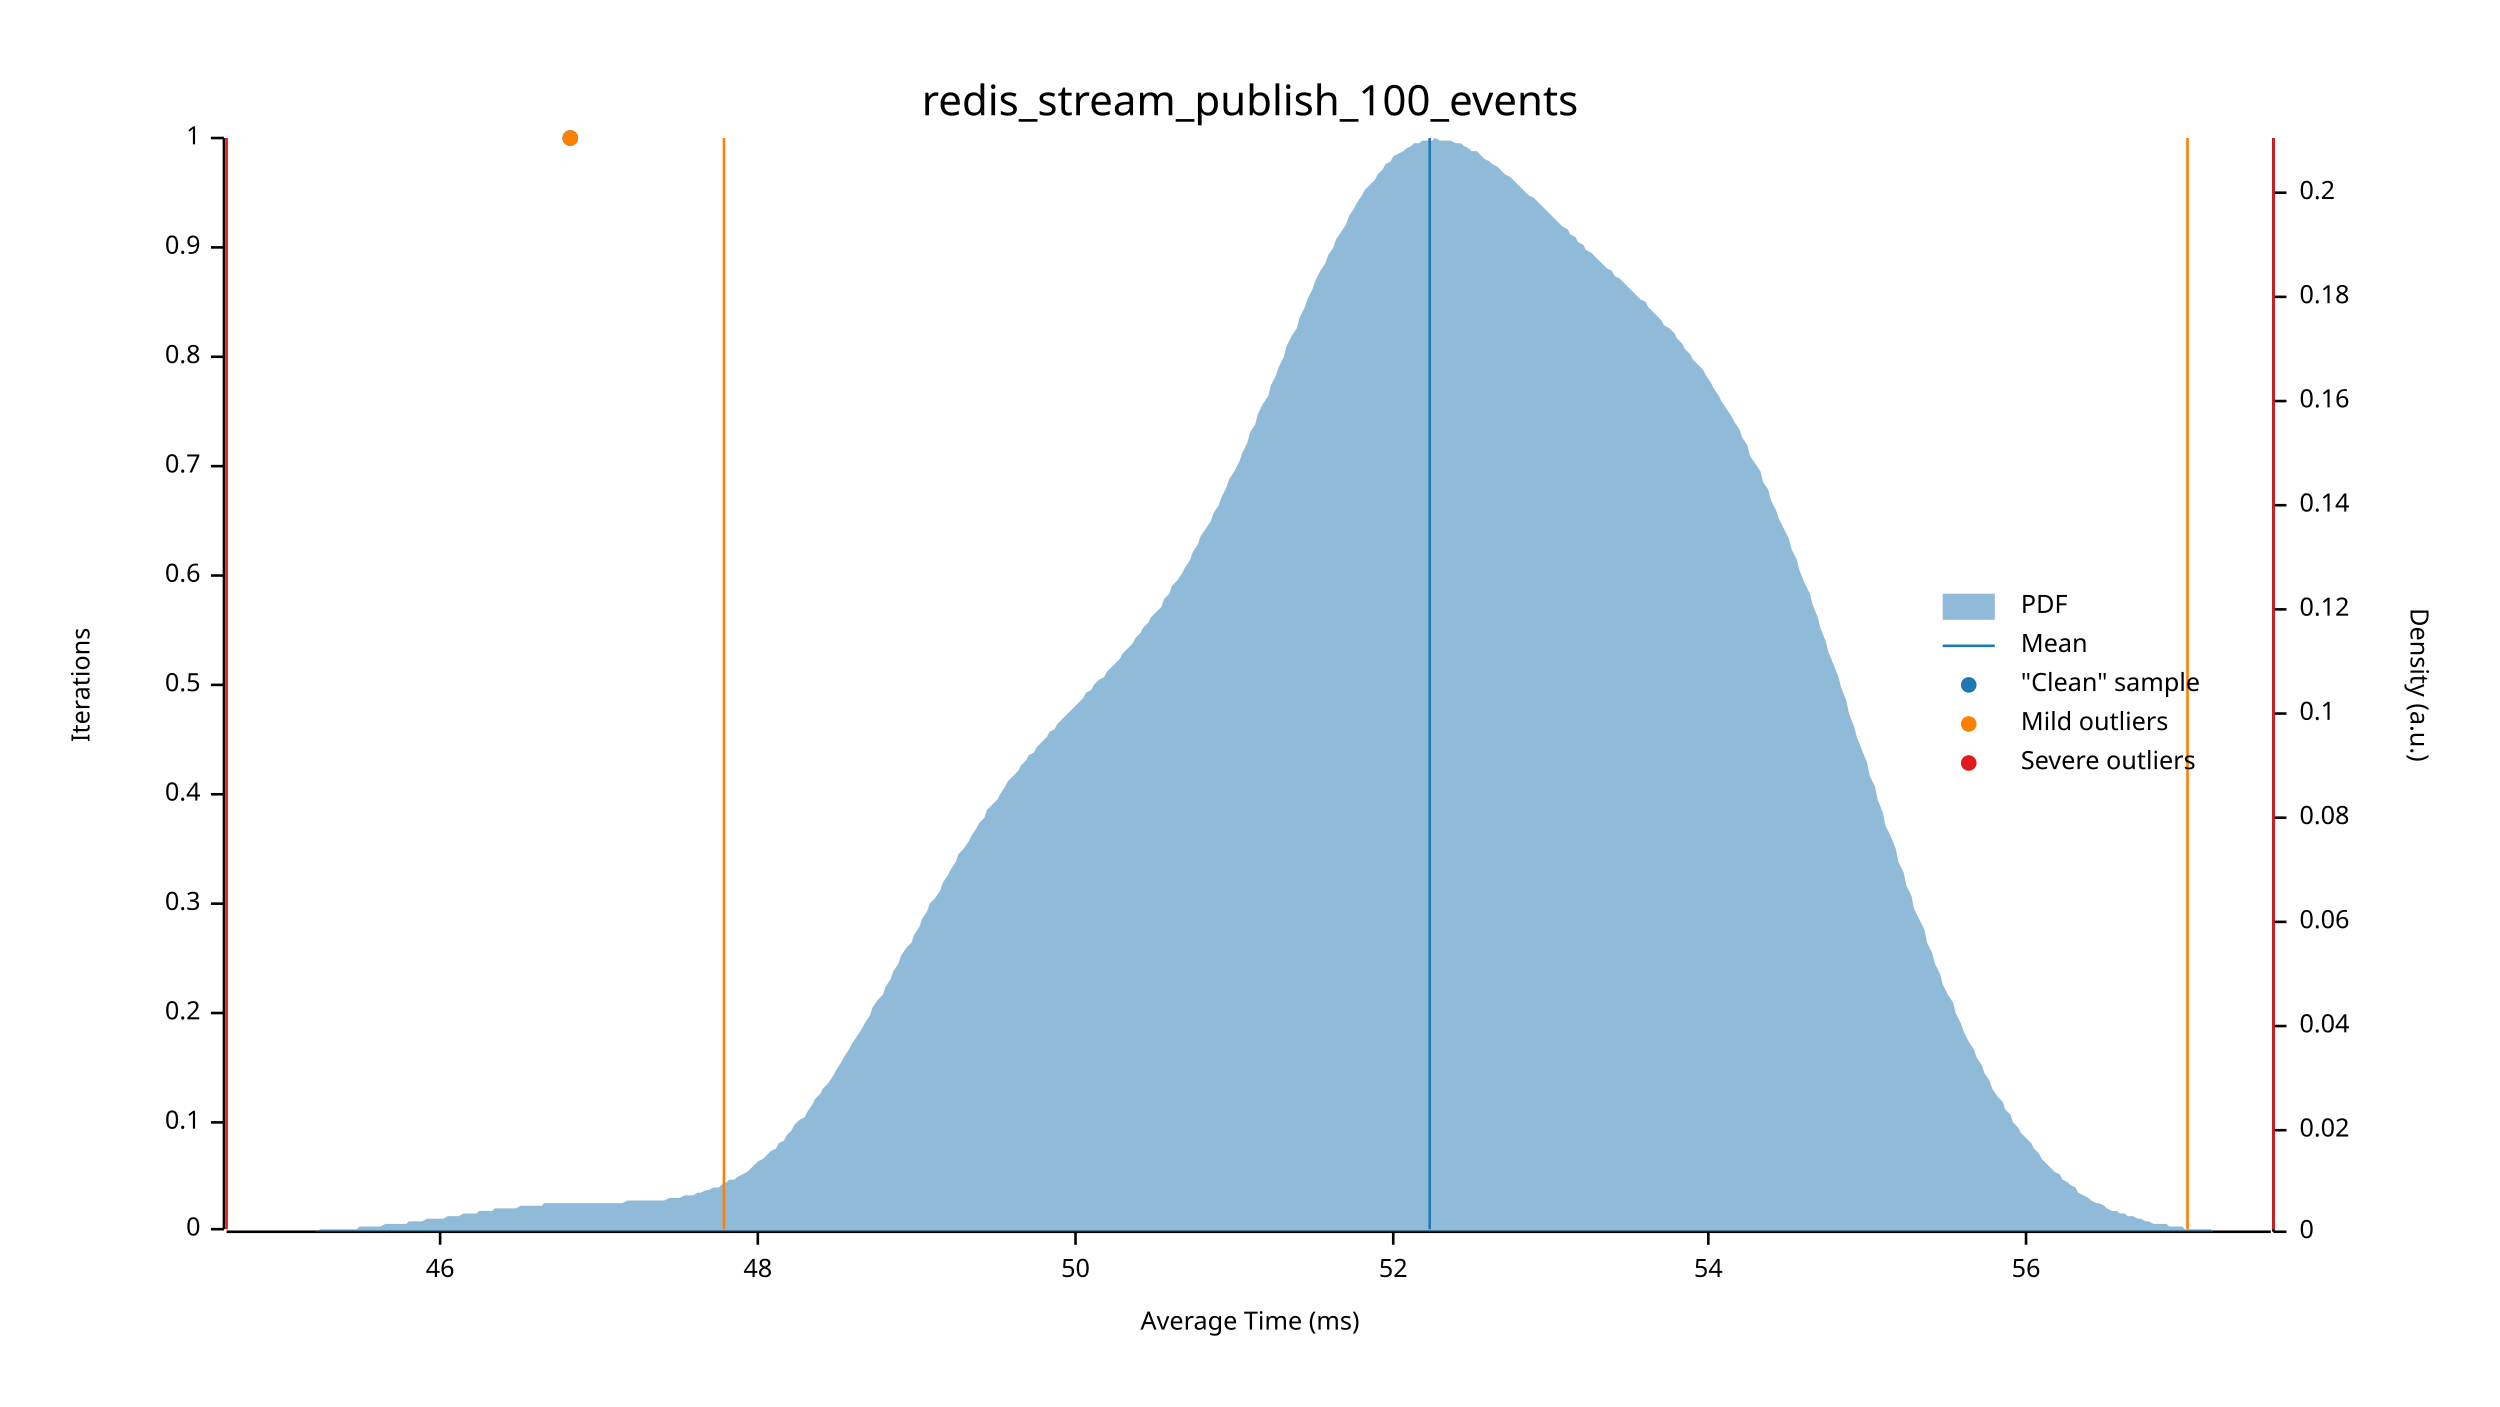
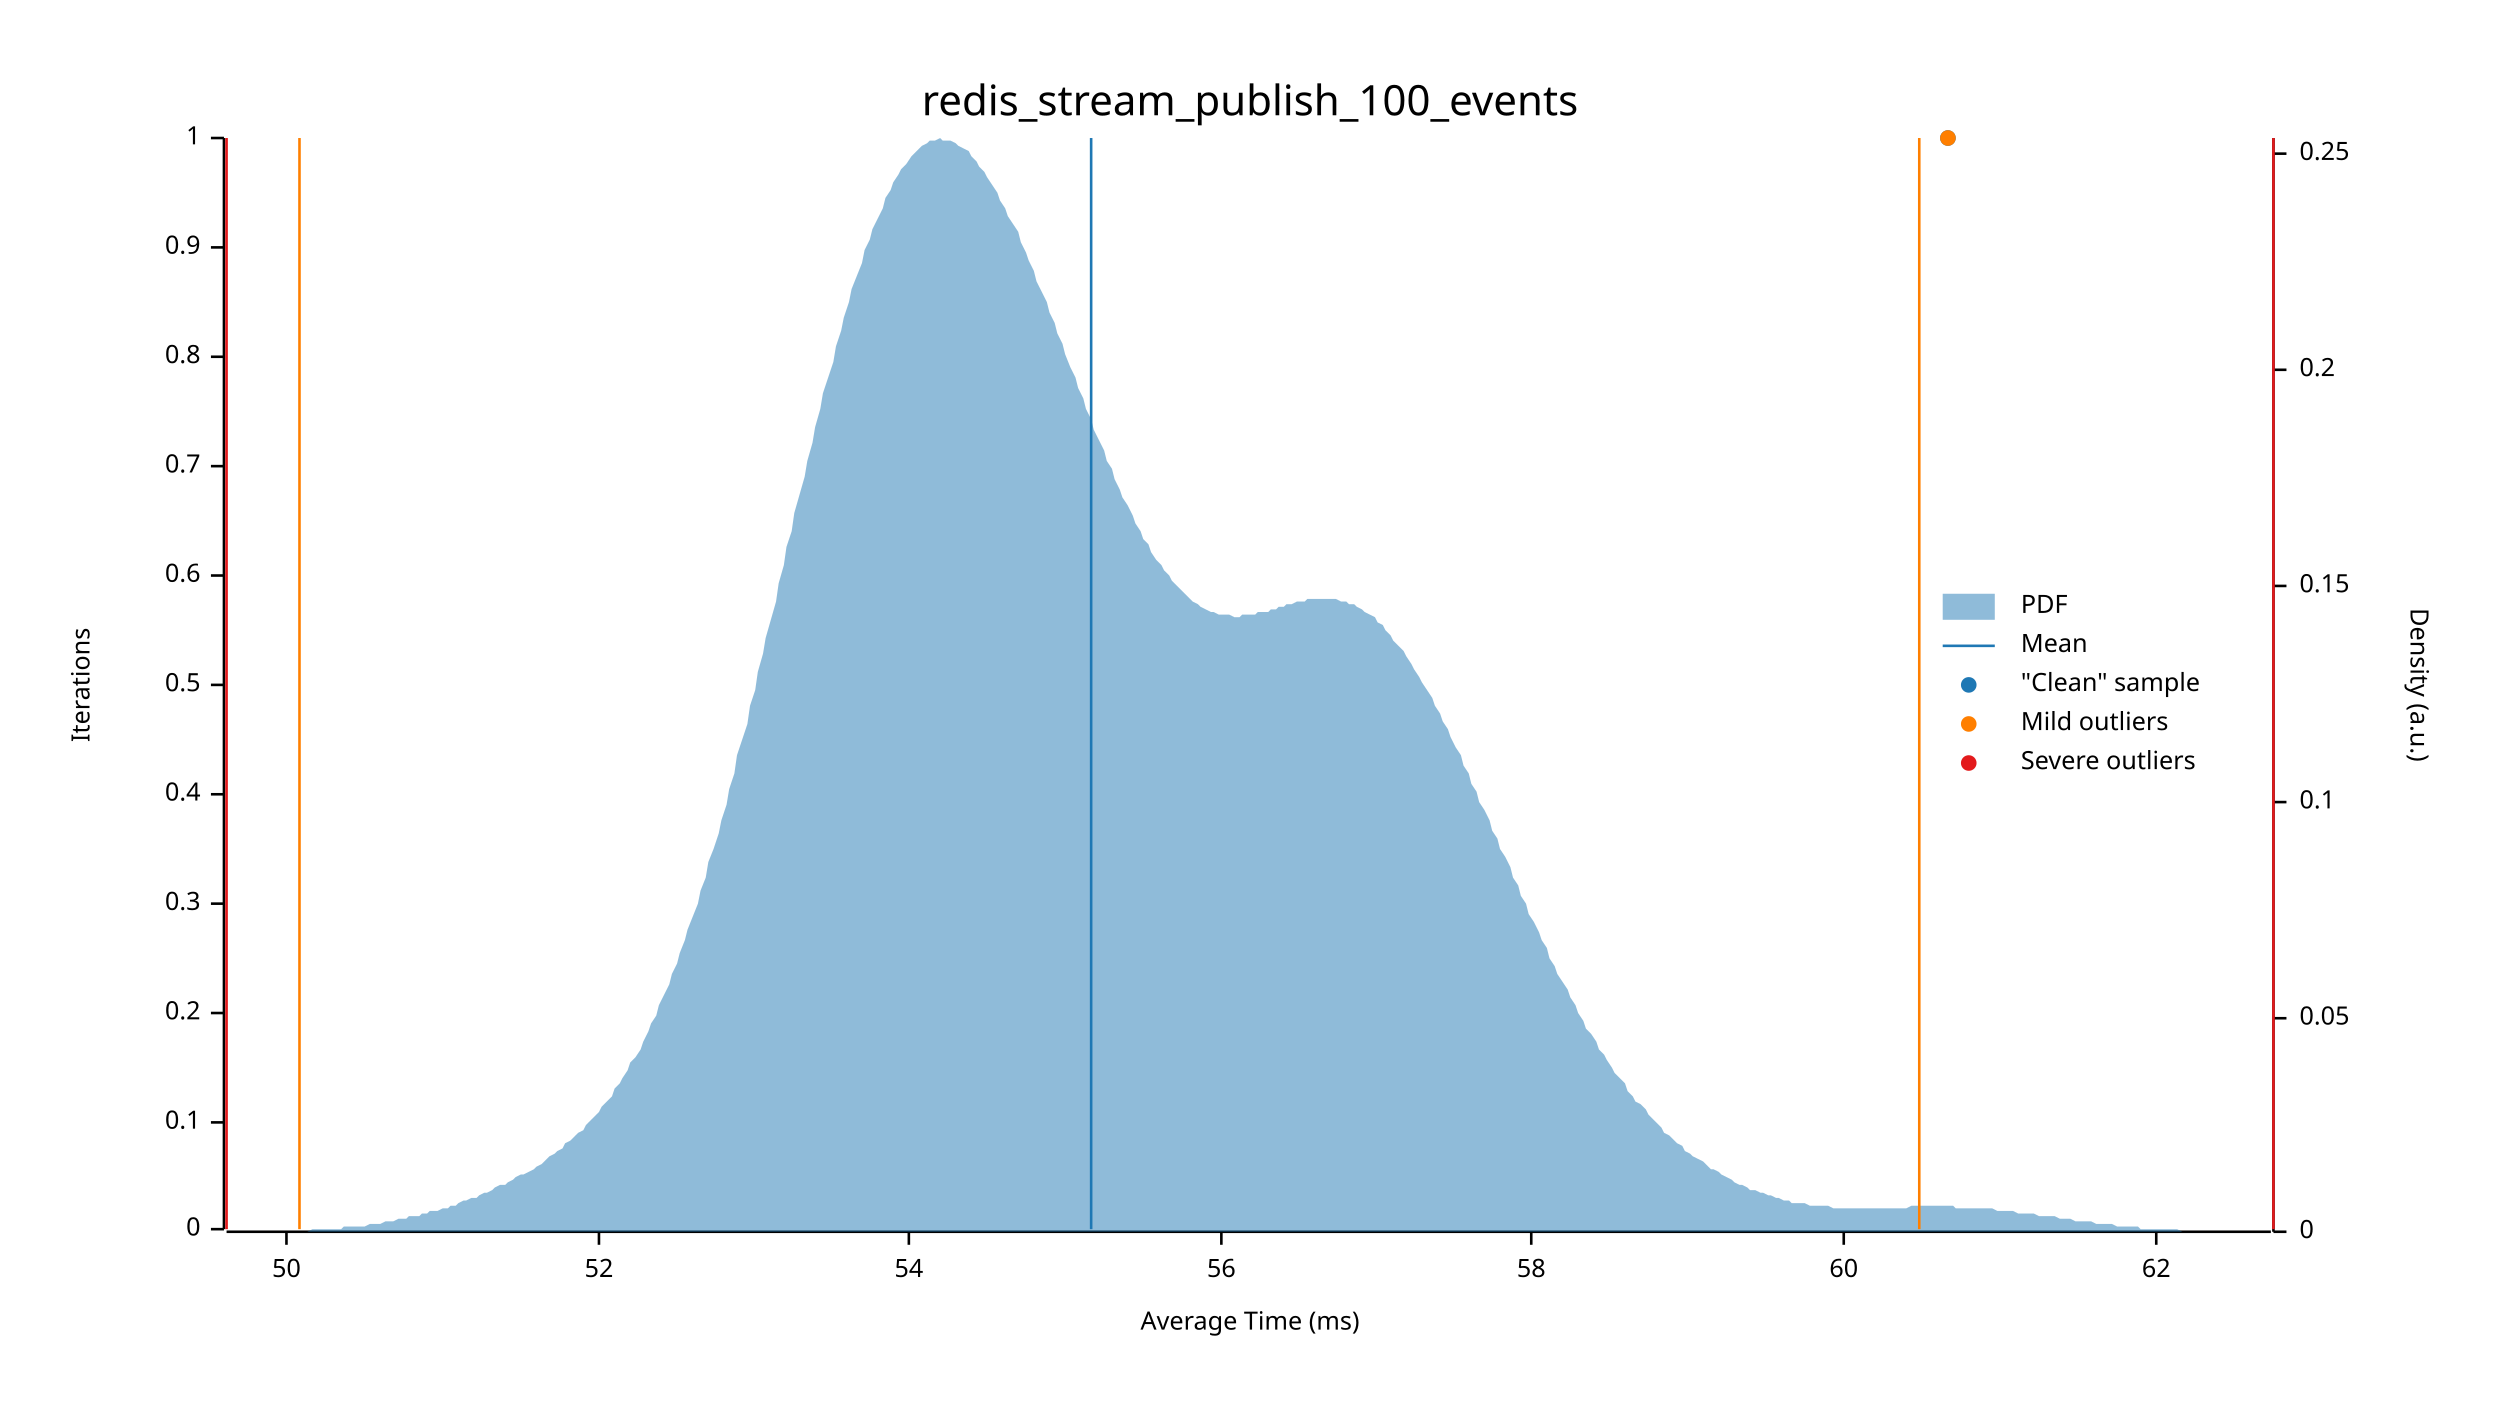
<svg xmlns="http://www.w3.org/2000/svg" width="960" height="540" viewBox="0 0 960 540">
  <text x="480" y="32" dy="0.76em" text-anchor="middle" font-family="sans-serif" font-size="16.129" opacity="1" fill="#000000">
redis_stream_publish_100_events
</text>
  <text x="27" y="263" dy="0.76em" text-anchor="middle" font-family="sans-serif" font-size="9.677" opacity="1" fill="#000000" transform="rotate(270, 27, 263)">
Iterations
</text>
  <text x="480" y="513" dy="-0.5ex" text-anchor="middle" font-family="sans-serif" font-size="9.677" opacity="1" fill="#000000">
Average Time (ms)
</text>
  <polyline fill="none" opacity="1" stroke="#000000" stroke-width="1" points="86,53 86,472 " />
  <text x="77" y="472" dy="0.5ex" text-anchor="end" font-family="sans-serif" font-size="9.677" opacity="1" fill="#000000">
0
</text>
  <polyline fill="none" opacity="1" stroke="#000000" stroke-width="1" points="81,472 86,472 " />
  <text x="77" y="431" dy="0.5ex" text-anchor="end" font-family="sans-serif" font-size="9.677" opacity="1" fill="#000000">
0.1
</text>
  <polyline fill="none" opacity="1" stroke="#000000" stroke-width="1" points="81,431 86,431 " />
  <text x="77" y="389" dy="0.5ex" text-anchor="end" font-family="sans-serif" font-size="9.677" opacity="1" fill="#000000">
0.2
</text>
  <polyline fill="none" opacity="1" stroke="#000000" stroke-width="1" points="81,389 86,389 " />
  <text x="77" y="347" dy="0.5ex" text-anchor="end" font-family="sans-serif" font-size="9.677" opacity="1" fill="#000000">
0.3
</text>
  <polyline fill="none" opacity="1" stroke="#000000" stroke-width="1" points="81,347 86,347 " />
  <text x="77" y="305" dy="0.5ex" text-anchor="end" font-family="sans-serif" font-size="9.677" opacity="1" fill="#000000">
0.4
</text>
  <polyline fill="none" opacity="1" stroke="#000000" stroke-width="1" points="81,305 86,305 " />
  <text x="77" y="263" dy="0.5ex" text-anchor="end" font-family="sans-serif" font-size="9.677" opacity="1" fill="#000000">
0.5
</text>
  <polyline fill="none" opacity="1" stroke="#000000" stroke-width="1" points="81,263 86,263 " />
  <text x="77" y="221" dy="0.5ex" text-anchor="end" font-family="sans-serif" font-size="9.677" opacity="1" fill="#000000">
0.6
</text>
  <polyline fill="none" opacity="1" stroke="#000000" stroke-width="1" points="81,221 86,221 " />
  <text x="77" y="179" dy="0.5ex" text-anchor="end" font-family="sans-serif" font-size="9.677" opacity="1" fill="#000000">
0.7
</text>
  <polyline fill="none" opacity="1" stroke="#000000" stroke-width="1" points="81,179 86,179 " />
  <text x="77" y="137" dy="0.5ex" text-anchor="end" font-family="sans-serif" font-size="9.677" opacity="1" fill="#000000">
0.8
</text>
  <polyline fill="none" opacity="1" stroke="#000000" stroke-width="1" points="81,137 86,137 " />
  <text x="77" y="95" dy="0.5ex" text-anchor="end" font-family="sans-serif" font-size="9.677" opacity="1" fill="#000000">
0.9
</text>
  <polyline fill="none" opacity="1" stroke="#000000" stroke-width="1" points="81,95 86,95 " />
  <text x="77" y="53" dy="0.5ex" text-anchor="end" font-family="sans-serif" font-size="9.677" opacity="1" fill="#000000">
1
</text>
  <polyline fill="none" opacity="1" stroke="#000000" stroke-width="1" points="81,53 86,53 " />
  <polyline fill="none" opacity="1" stroke="#000000" stroke-width="1" points="87,473 872,473 " />
-   <text x="169" y="483" dy="0.76em" text-anchor="middle" font-family="sans-serif" font-size="9.677" opacity="1" fill="#000000">
- 46
- </text>
-   <polyline fill="none" opacity="1" stroke="#000000" stroke-width="1" points="169,473 169,478 " />
-   <text x="291" y="483" dy="0.76em" text-anchor="middle" font-family="sans-serif" font-size="9.677" opacity="1" fill="#000000">
- 48
- </text>
-   <polyline fill="none" opacity="1" stroke="#000000" stroke-width="1" points="291,473 291,478 " />
-   <text x="413" y="483" dy="0.76em" text-anchor="middle" font-family="sans-serif" font-size="9.677" opacity="1" fill="#000000">
+   <text x="110" y="483" dy="0.76em" text-anchor="middle" font-family="sans-serif" font-size="9.677" opacity="1" fill="#000000">
50
</text>
-   <polyline fill="none" opacity="1" stroke="#000000" stroke-width="1" points="413,473 413,478 " />
-   <text x="535" y="483" dy="0.76em" text-anchor="middle" font-family="sans-serif" font-size="9.677" opacity="1" fill="#000000">
+   <polyline fill="none" opacity="1" stroke="#000000" stroke-width="1" points="110,473 110,478 " />
+   <text x="230" y="483" dy="0.76em" text-anchor="middle" font-family="sans-serif" font-size="9.677" opacity="1" fill="#000000">
52
</text>
-   <polyline fill="none" opacity="1" stroke="#000000" stroke-width="1" points="535,473 535,478 " />
-   <text x="656" y="483" dy="0.76em" text-anchor="middle" font-family="sans-serif" font-size="9.677" opacity="1" fill="#000000">
+   <polyline fill="none" opacity="1" stroke="#000000" stroke-width="1" points="230,473 230,478 " />
+   <text x="349" y="483" dy="0.76em" text-anchor="middle" font-family="sans-serif" font-size="9.677" opacity="1" fill="#000000">
54
</text>
-   <polyline fill="none" opacity="1" stroke="#000000" stroke-width="1" points="656,473 656,478 " />
-   <text x="778" y="483" dy="0.76em" text-anchor="middle" font-family="sans-serif" font-size="9.677" opacity="1" fill="#000000">
+   <polyline fill="none" opacity="1" stroke="#000000" stroke-width="1" points="349,473 349,478 " />
+   <text x="469" y="483" dy="0.76em" text-anchor="middle" font-family="sans-serif" font-size="9.677" opacity="1" fill="#000000">
56
</text>
-   <polyline fill="none" opacity="1" stroke="#000000" stroke-width="1" points="778,473 778,478 " />
+   <polyline fill="none" opacity="1" stroke="#000000" stroke-width="1" points="469,473 469,478 " />
+   <text x="588" y="483" dy="0.76em" text-anchor="middle" font-family="sans-serif" font-size="9.677" opacity="1" fill="#000000">
+ 58
+ </text>
+   <polyline fill="none" opacity="1" stroke="#000000" stroke-width="1" points="588,473 588,478 " />
+   <text x="708" y="483" dy="0.76em" text-anchor="middle" font-family="sans-serif" font-size="9.677" opacity="1" fill="#000000">
+ 60
+ </text>
+   <polyline fill="none" opacity="1" stroke="#000000" stroke-width="1" points="708,473 708,478 " />
+   <text x="828" y="483" dy="0.76em" text-anchor="middle" font-family="sans-serif" font-size="9.677" opacity="1" fill="#000000">
+ 62
+ </text>
+   <polyline fill="none" opacity="1" stroke="#000000" stroke-width="1" points="828,473 828,478 " />
  <text x="933" y="263" dy="0.76em" text-anchor="middle" font-family="sans-serif" font-size="9.677" opacity="1" fill="#000000" transform="rotate(90, 933, 263)">
Density (a.u.)
</text>
  <polyline fill="none" opacity="1" stroke="#000000" stroke-width="1" points="873,53 873,473 " />
  <text x="883" y="473" dy="0.5ex" text-anchor="start" font-family="sans-serif" font-size="9.677" opacity="1" fill="#000000">
0
</text>
  <polyline fill="none" opacity="1" stroke="#000000" stroke-width="1" points="873,473 878,473 " />
-   <text x="883" y="434" dy="0.5ex" text-anchor="start" font-family="sans-serif" font-size="9.677" opacity="1" fill="#000000">
- 0.02
+   <text x="883" y="391" dy="0.5ex" text-anchor="start" font-family="sans-serif" font-size="9.677" opacity="1" fill="#000000">
+ 0.05
</text>
-   <polyline fill="none" opacity="1" stroke="#000000" stroke-width="1" points="873,434 878,434 " />
-   <text x="883" y="394" dy="0.5ex" text-anchor="start" font-family="sans-serif" font-size="9.677" opacity="1" fill="#000000">
- 0.04
- </text>
-   <polyline fill="none" opacity="1" stroke="#000000" stroke-width="1" points="873,394 878,394 " />
-   <text x="883" y="354" dy="0.5ex" text-anchor="start" font-family="sans-serif" font-size="9.677" opacity="1" fill="#000000">
- 0.06
- </text>
-   <polyline fill="none" opacity="1" stroke="#000000" stroke-width="1" points="873,354 878,354 " />
-   <text x="883" y="314" dy="0.5ex" text-anchor="start" font-family="sans-serif" font-size="9.677" opacity="1" fill="#000000">
- 0.08
- </text>
-   <polyline fill="none" opacity="1" stroke="#000000" stroke-width="1" points="873,314 878,314 " />
-   <text x="883" y="274" dy="0.5ex" text-anchor="start" font-family="sans-serif" font-size="9.677" opacity="1" fill="#000000">
+   <polyline fill="none" opacity="1" stroke="#000000" stroke-width="1" points="873,391 878,391 " />
+   <text x="883" y="308" dy="0.5ex" text-anchor="start" font-family="sans-serif" font-size="9.677" opacity="1" fill="#000000">
0.1
</text>
-   <polyline fill="none" opacity="1" stroke="#000000" stroke-width="1" points="873,274 878,274 " />
-   <text x="883" y="234" dy="0.5ex" text-anchor="start" font-family="sans-serif" font-size="9.677" opacity="1" fill="#000000">
- 0.12
+   <polyline fill="none" opacity="1" stroke="#000000" stroke-width="1" points="873,308 878,308 " />
+   <text x="883" y="225" dy="0.5ex" text-anchor="start" font-family="sans-serif" font-size="9.677" opacity="1" fill="#000000">
+ 0.15
</text>
-   <polyline fill="none" opacity="1" stroke="#000000" stroke-width="1" points="873,234 878,234 " />
-   <text x="883" y="194" dy="0.5ex" text-anchor="start" font-family="sans-serif" font-size="9.677" opacity="1" fill="#000000">
- 0.14
- </text>
-   <polyline fill="none" opacity="1" stroke="#000000" stroke-width="1" points="873,194 878,194 " />
-   <text x="883" y="154" dy="0.5ex" text-anchor="start" font-family="sans-serif" font-size="9.677" opacity="1" fill="#000000">
- 0.16
- </text>
-   <polyline fill="none" opacity="1" stroke="#000000" stroke-width="1" points="873,154 878,154 " />
-   <text x="883" y="114" dy="0.5ex" text-anchor="start" font-family="sans-serif" font-size="9.677" opacity="1" fill="#000000">
- 0.18
- </text>
-   <polyline fill="none" opacity="1" stroke="#000000" stroke-width="1" points="873,114 878,114 " />
-   <text x="883" y="74" dy="0.5ex" text-anchor="start" font-family="sans-serif" font-size="9.677" opacity="1" fill="#000000">
+   <polyline fill="none" opacity="1" stroke="#000000" stroke-width="1" points="873,225 878,225 " />
+   <text x="883" y="142" dy="0.5ex" text-anchor="start" font-family="sans-serif" font-size="9.677" opacity="1" fill="#000000">
0.2
</text>
-   <polyline fill="none" opacity="1" stroke="#000000" stroke-width="1" points="873,74 878,74 " />
-   <polygon opacity="0.5" fill="#1F78B4" points="87,473 88,473 90,473 91,473 93,473 94,473 96,473 98,473 99,473 101,473 102,473 104,473 105,473 107,473 109,473 110,473 112,473 113,473 115,473 116,473 118,473 120,473 121,473 123,472 124,472 126,472 127,472 129,472 131,472 132,472 134,472 135,472 137,472 138,471 140,471 142,471 143,471 145,471 146,471 148,470 150,470 151,470 153,470 154,470 156,470 157,469 159,469 161,469 162,469 164,468 165,468 167,468 168,468 170,468 172,467 173,467 175,467 176,467 178,466 179,466 181,466 183,466 184,465 186,465 187,465 189,465 190,464 192,464 194,464 195,464 197,464 198,464 200,463 201,463 203,463 205,463 206,463 208,463 209,462 211,462 213,462 214,462 216,462 217,462 219,462 220,462 222,462 224,462 225,462 227,462 228,462 230,462 231,462 233,462 235,462 236,462 238,462 239,462 241,461 242,461 244,461 246,461 247,461 249,461 250,461 252,461 253,461 255,461 257,460 258,460 260,460 261,460 263,459 264,459 266,459 268,458 269,458 271,457 272,457 274,456 276,456 277,455 279,454 280,453 282,453 283,452 285,451 287,450 288,449 290,447 291,446 293,445 294,444 296,442 298,441 299,439 301,438 302,436 304,434 305,432 307,430 309,429 310,427 312,424 313,422 315,420 316,418 318,416 320,413 321,411 323,408 324,406 326,403 327,401 329,398 331,395 332,393 334,390 335,387 337,384 339,382 340,379 342,376 343,373 345,370 346,367 348,364 350,362 351,359 353,356 354,353 356,350 357,347 359,345 361,342 362,339 364,336 365,334 367,331 368,328 370,326 372,323 373,321 375,318 376,316 378,314 379,311 381,309 383,307 384,305 386,302 387,300 389,298 391,296 392,294 394,292 395,290 397,289 398,287 400,285 402,283 403,281 405,280 406,278 408,276 409,275 411,273 413,271 414,270 416,268 417,266 419,265 420,263 422,261 424,260 425,258 427,256 428,255 430,253 431,251 433,249 435,247 436,245 438,243 439,241 441,239 442,237 444,235 446,233 447,230 449,228 450,225 452,223 454,220 455,218 457,215 458,212 460,209 461,206 463,203 465,200 466,197 468,194 469,191 471,187 472,184 474,181 476,177 477,174 479,170 480,166 482,163 483,159 485,155 487,152 488,148 490,144 491,141 493,137 494,133 496,129 498,126 499,122 501,118 502,115 504,111 505,108 507,104 509,101 510,98 512,95 513,92 515,89 517,86 518,83 520,80 521,78 523,75 524,73 526,71 528,69 529,67 531,65 532,63 534,62 535,60 537,59 539,58 540,57 542,56 543,55 545,55 546,54 548,54 550,54 551,53 553,54 554,54 556,54 557,54 559,55 561,55 562,56 564,57 565,58 567,58 568,59 570,61 572,62 573,63 575,64 576,65 578,67 580,68 581,69 583,71 584,72 586,74 587,75 589,76 591,78 592,79 594,81 595,82 597,84 598,85 600,87 602,88 603,90 605,91 606,93 608,94 609,96 611,97 613,99 614,100 616,102 617,103 619,104 620,106 622,107 624,109 625,110 627,112 628,113 630,115 632,116 633,118 635,120 636,121 638,123 639,125 641,126 643,128 644,130 646,132 647,134 649,136 650,138 652,140 654,142 655,144 657,147 658,149 660,152 661,154 663,157 665,160 666,162 668,165 669,168 671,171 672,175 674,178 676,181 677,185 679,188 680,192 682,196 683,199 685,203 687,207 688,211 690,215 691,219 693,224 695,228 696,232 698,237 699,241 701,246 702,250 704,255 706,260 707,264 709,269 710,274 712,279 713,283 715,288 717,293 718,298 720,302 721,307 723,312 724,317 726,321 728,326 729,331 731,335 732,340 734,344 735,349 737,353 739,357 740,362 742,366 743,370 745,374 746,378 748,382 750,385 751,389 753,393 754,396 756,400 758,403 759,406 761,409 762,412 764,415 765,418 767,421 769,423 770,426 772,428 773,431 775,433 776,435 778,437 780,439 781,441 783,443 784,445 786,447 787,448 789,450 791,451 792,453 794,454 795,455 797,456 798,458 800,459 802,460 803,461 805,462 806,462 808,463 809,464 811,465 813,465 814,466 816,466 817,467 819,467 821,468 822,468 824,469 825,469 827,470 828,470 830,470 832,470 833,471 835,471 836,471 838,471 839,472 841,472 843,472 844,472 846,472 847,472 849,472 850,473 852,473 854,473 855,473 857,473 858,473 860,473 861,473 863,473 865,473 866,473 868,473 869,473 871,473 873,473 873,473 87,473 " />
-   <polyline fill="none" opacity="1" stroke="#1F78B4" stroke-width="1" points="549,472 549,53 " />
-   <polyline fill="none" opacity="1" stroke="#FF7F00" stroke-width="1" points="278,472 278,53 " />
-   <polyline fill="none" opacity="1" stroke="#FF7F00" stroke-width="1" points="840,472 840,53 " />
+   <polyline fill="none" opacity="1" stroke="#000000" stroke-width="1" points="873,142 878,142 " />
+   <text x="883" y="59" dy="0.5ex" text-anchor="start" font-family="sans-serif" font-size="9.677" opacity="1" fill="#000000">
+ 0.25
+ </text>
+   <polyline fill="none" opacity="1" stroke="#000000" stroke-width="1" points="873,59 878,59 " />
+   <polygon opacity="0.5" fill="#1F78B4" points="87,473 88,473 90,473 91,473 93,473 94,473 96,473 98,473 99,473 101,473 102,473 104,473 105,473 107,473 109,473 110,473 112,473 113,473 115,473 116,473 118,473 120,472 121,472 123,472 124,472 126,472 127,472 129,472 131,472 132,471 134,471 135,471 137,471 138,471 140,471 142,470 143,470 145,470 146,470 148,469 150,469 151,469 153,468 154,468 156,468 157,467 159,467 161,467 162,466 164,466 165,465 167,465 168,465 170,464 172,464 173,463 175,463 176,462 178,461 179,461 181,460 183,460 184,459 186,458 187,458 189,457 190,456 192,455 194,455 195,454 197,453 198,452 200,451 201,451 203,450 205,449 206,448 208,447 209,446 211,444 213,443 214,442 216,441 217,439 219,438 220,437 222,435 224,434 225,432 227,430 228,429 230,427 231,425 233,423 235,421 236,418 238,416 239,414 241,411 242,408 244,406 246,403 247,400 249,396 250,393 252,390 253,386 255,382 257,378 258,374 260,370 261,366 263,361 264,357 266,352 268,347 269,342 271,337 272,331 274,326 276,320 277,315 279,309 280,303 282,297 283,290 285,284 287,278 288,271 290,265 291,258 293,251 294,245 296,238 298,231 299,224 301,217 302,210 304,204 305,197 307,190 309,183 310,177 312,170 313,164 315,157 316,151 318,145 320,139 321,133 323,127 324,122 326,116 327,111 329,106 331,101 332,96 334,92 335,88 337,84 339,80 340,76 342,73 343,70 345,67 346,65 348,63 350,60 351,59 353,57 354,56 356,55 357,54 359,54 361,53 362,54 364,54 365,54 367,55 368,56 370,57 372,58 373,60 375,62 376,64 378,66 379,68 381,71 383,74 384,77 386,80 387,83 389,86 391,89 392,93 394,97 395,100 397,104 398,108 400,112 402,116 403,120 405,124 406,128 408,132 409,136 411,141 413,145 414,149 416,153 417,157 419,161 420,165 422,169 424,173 425,177 427,180 428,184 430,188 431,191 433,194 435,198 436,201 438,204 439,207 441,209 442,212 444,215 446,217 447,219 449,221 450,223 452,225 454,227 455,228 457,230 458,231 460,232 461,233 463,234 465,235 466,235 468,236 469,236 471,236 472,236 474,237 476,237 477,236 479,236 480,236 482,236 483,235 485,235 487,235 488,234 490,234 491,233 493,233 494,232 496,232 498,231 499,231 501,231 502,230 504,230 505,230 507,230 509,230 510,230 512,230 513,230 515,231 517,231 518,232 520,232 521,233 523,234 524,235 526,236 528,237 529,239 531,240 532,242 534,244 535,246 537,248 539,250 540,252 542,255 543,257 545,260 546,262 548,265 550,268 551,271 553,274 554,277 556,280 557,283 559,287 561,290 562,294 564,297 565,301 567,304 568,308 570,311 572,315 573,319 575,322 576,326 578,329 580,333 581,337 583,340 584,344 586,347 587,351 589,354 591,358 592,361 594,364 595,368 597,371 598,374 600,377 602,380 603,383 605,386 606,389 608,392 609,395 611,397 613,400 614,403 616,405 617,407 619,410 620,412 622,414 624,416 625,419 627,421 628,423 630,424 632,426 633,428 635,430 636,431 638,433 639,435 641,436 643,438 644,439 646,440 647,442 649,443 650,444 652,445 654,446 655,447 657,449 658,449 660,450 661,451 663,452 665,453 666,454 668,455 669,455 671,456 672,457 674,457 676,458 677,458 679,459 680,459 682,460 683,460 685,461 687,461 688,462 690,462 691,462 693,462 695,463 696,463 698,463 699,463 701,463 702,463 704,464 706,464 707,464 709,464 710,464 712,464 713,464 715,464 717,464 718,464 720,464 721,464 723,464 724,464 726,464 728,464 729,464 731,464 732,464 734,463 735,463 737,463 739,463 740,463 742,463 743,463 745,463 746,463 748,463 750,463 751,464 753,464 754,464 756,464 758,464 759,464 761,464 762,464 764,464 765,464 767,465 769,465 770,465 772,465 773,465 775,466 776,466 778,466 780,466 781,466 783,467 784,467 786,467 787,467 789,467 791,468 792,468 794,468 795,468 797,469 798,469 800,469 802,469 803,469 805,470 806,470 808,470 809,470 811,470 813,471 814,471 816,471 817,471 819,471 821,471 822,472 824,472 825,472 827,472 828,472 830,472 832,472 833,472 835,472 836,472 838,473 839,473 841,473 843,473 844,473 846,473 847,473 849,473 850,473 852,473 854,473 855,473 857,473 858,473 860,473 861,473 863,473 865,473 866,473 868,473 869,473 871,473 873,473 873,473 87,473 " />
+   <polyline fill="none" opacity="1" stroke="#1F78B4" stroke-width="1" points="419,472 419,53 " />
+   <polyline fill="none" opacity="1" stroke="#FF7F00" stroke-width="1" points="115,472 115,53 " />
+   <polyline fill="none" opacity="1" stroke="#FF7F00" stroke-width="1" points="737,472 737,53 " />
  <polyline fill="none" opacity="1" stroke="#E31A1C" stroke-width="1" points="87,472 87,53 " />
  <polyline fill="none" opacity="1" stroke="#E31A1C" stroke-width="1" points="873,472 873,53 " />
-   <circle cx="219" cy="53" r="3" opacity="1" fill="#1F78B4" stroke="none" stroke-width="1" />
-   <circle cx="219" cy="53" r="3" opacity="1" fill="#FF7F00" stroke="none" stroke-width="1" />
+   <circle cx="748" cy="53" r="3" opacity="1" fill="#1F78B4" stroke="none" stroke-width="1" />
+   <circle cx="748" cy="53" r="3" opacity="1" fill="#FF7F00" stroke="none" stroke-width="1" />
  <text x="776" y="228" dy="0.76em" text-anchor="start" font-family="sans-serif" font-size="9.677" opacity="1" fill="#000000">
PDF
</text>
  <text x="776" y="243" dy="0.76em" text-anchor="start" font-family="sans-serif" font-size="9.677" opacity="1" fill="#000000">
Mean
</text>
  <text x="776" y="258" dy="0.76em" text-anchor="start" font-family="sans-serif" font-size="9.677" opacity="1" fill="#000000">
"Clean" sample
</text>
  <text x="776" y="273" dy="0.76em" text-anchor="start" font-family="sans-serif" font-size="9.677" opacity="1" fill="#000000">
Mild outliers
</text>
  <text x="776" y="288" dy="0.76em" text-anchor="start" font-family="sans-serif" font-size="9.677" opacity="1" fill="#000000">
Severe outliers
</text>
  <rect x="746" y="228" width="20" height="10" opacity="0.5" fill="#1F78B4" stroke="none" />
  <polyline fill="none" opacity="1" stroke="#1F78B4" stroke-width="1" points="746,248 766,248 " />
  <circle cx="756" cy="263" r="3" opacity="1" fill="#1F78B4" stroke="none" stroke-width="1" />
  <circle cx="756" cy="278" r="3" opacity="1" fill="#FF7F00" stroke="none" stroke-width="1" />
  <circle cx="756" cy="293" r="3" opacity="1" fill="#E31A1C" stroke="none" stroke-width="1" />
</svg>
